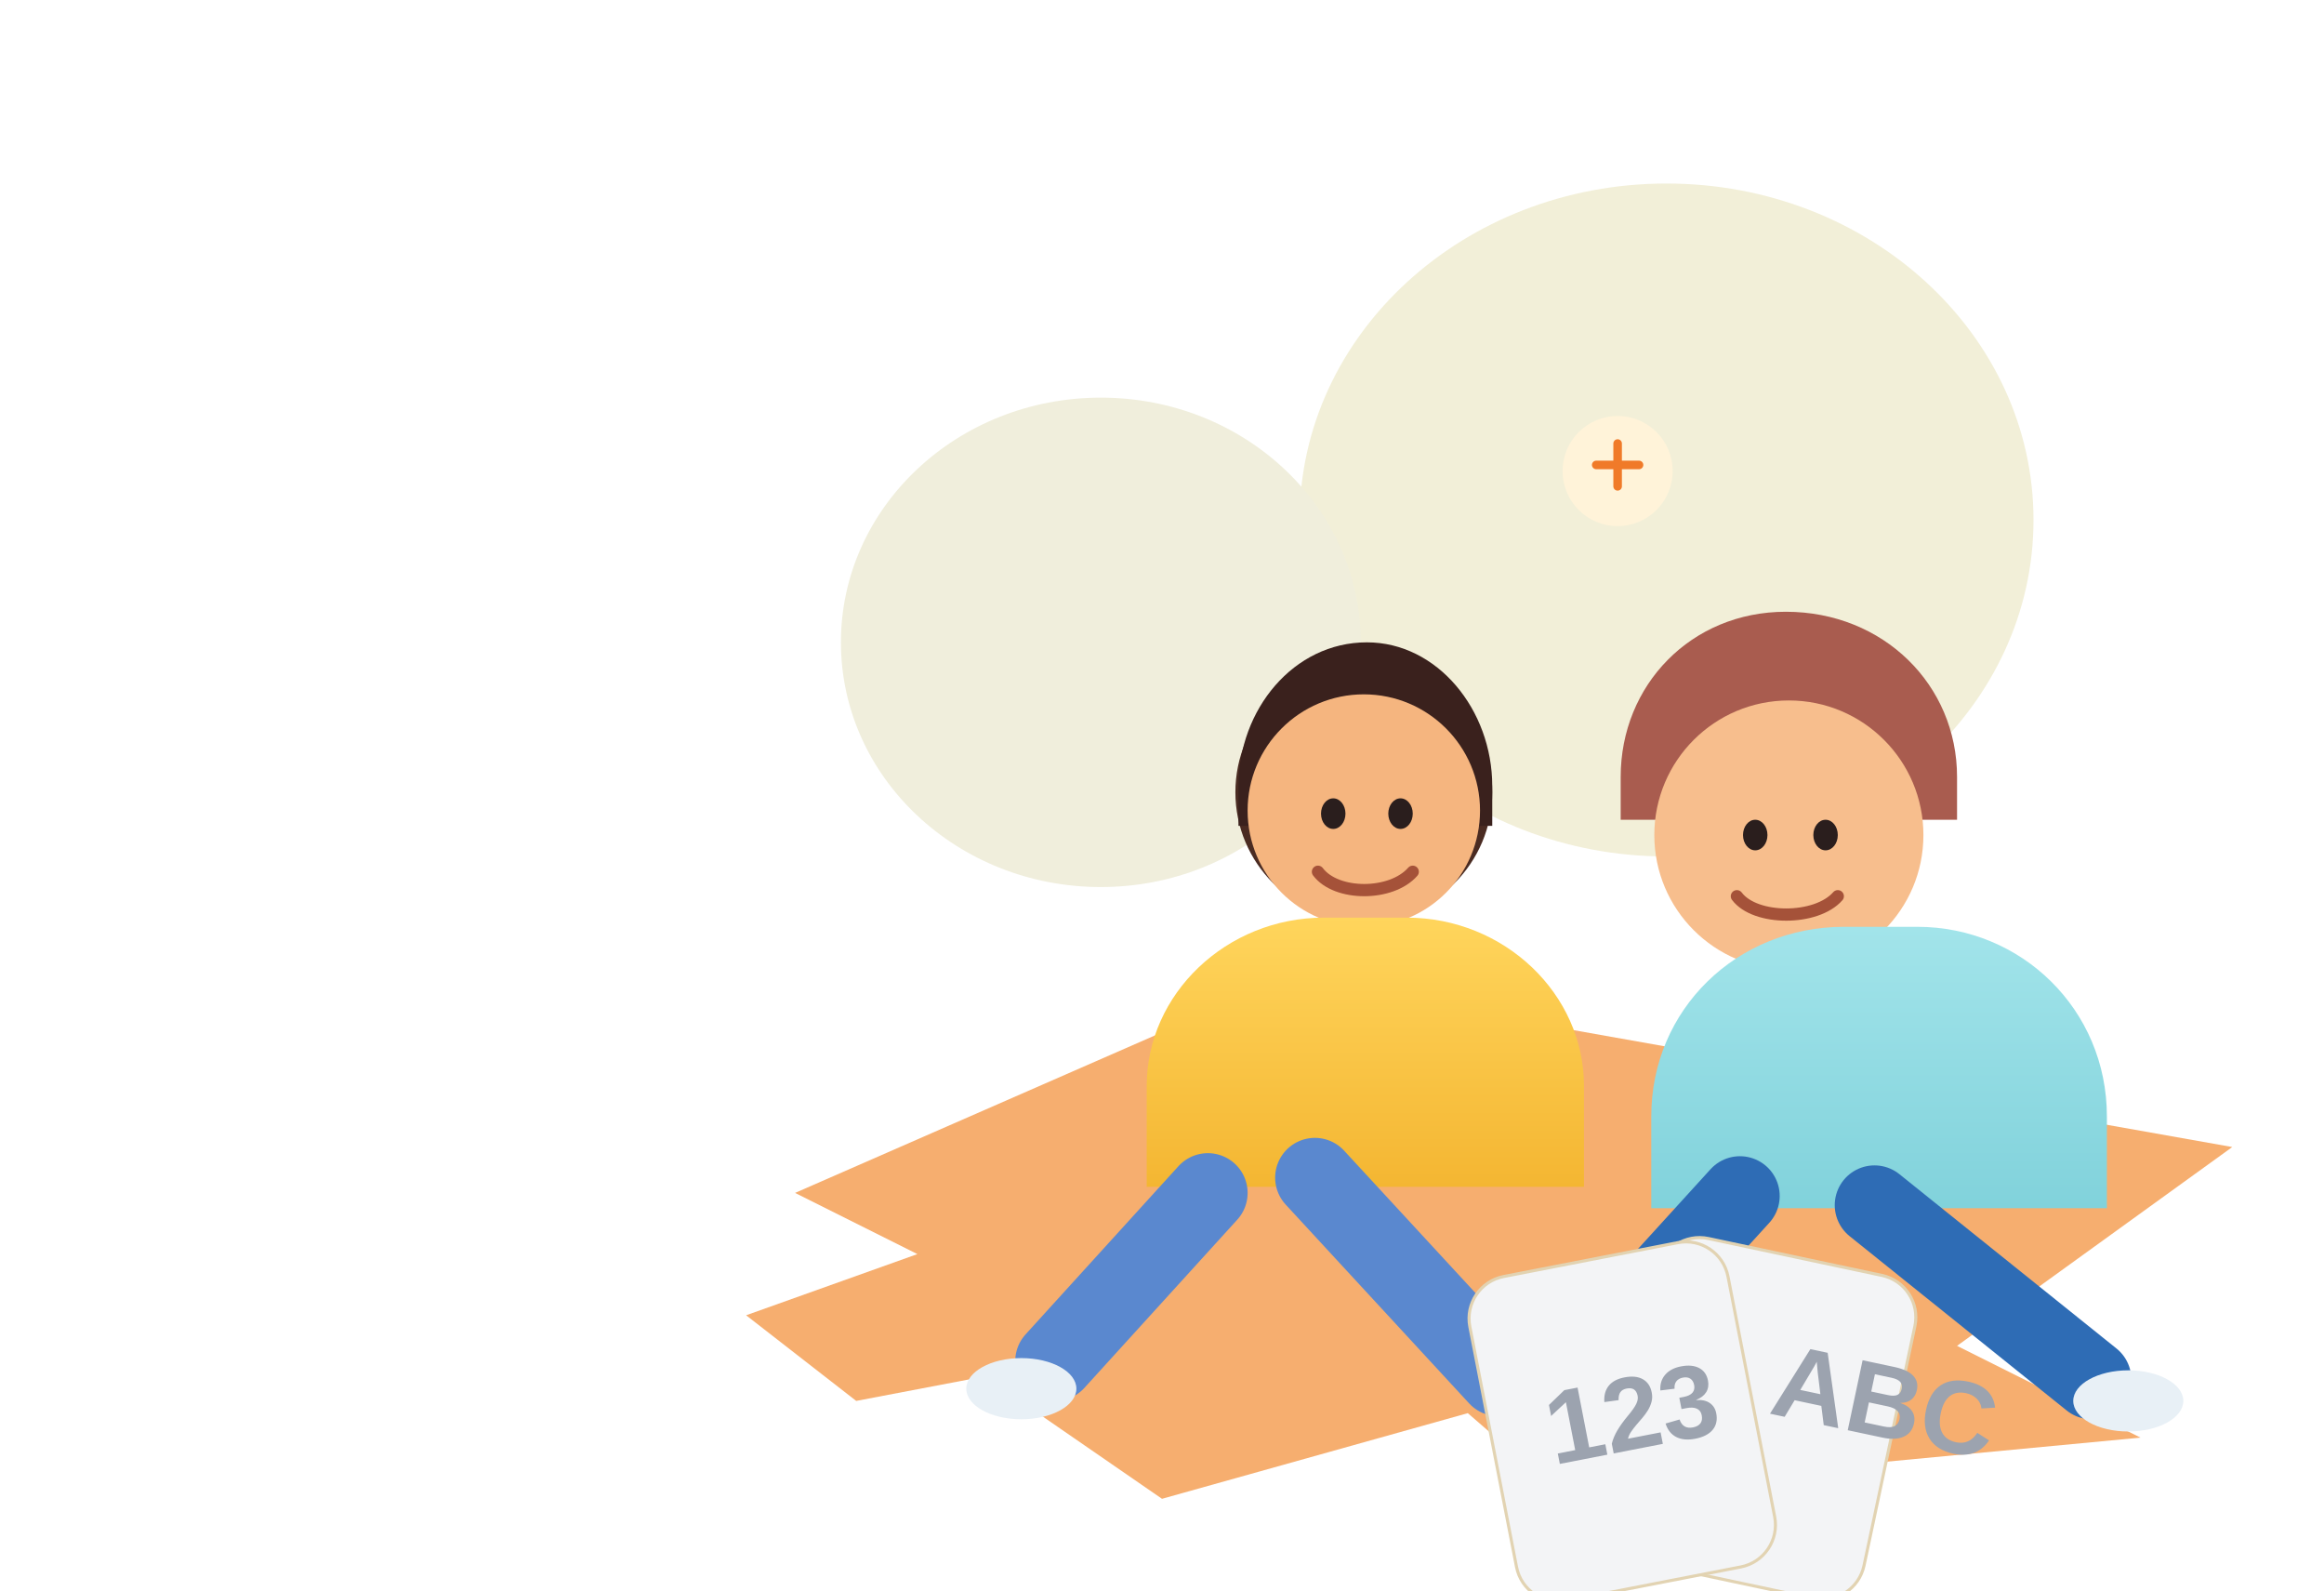
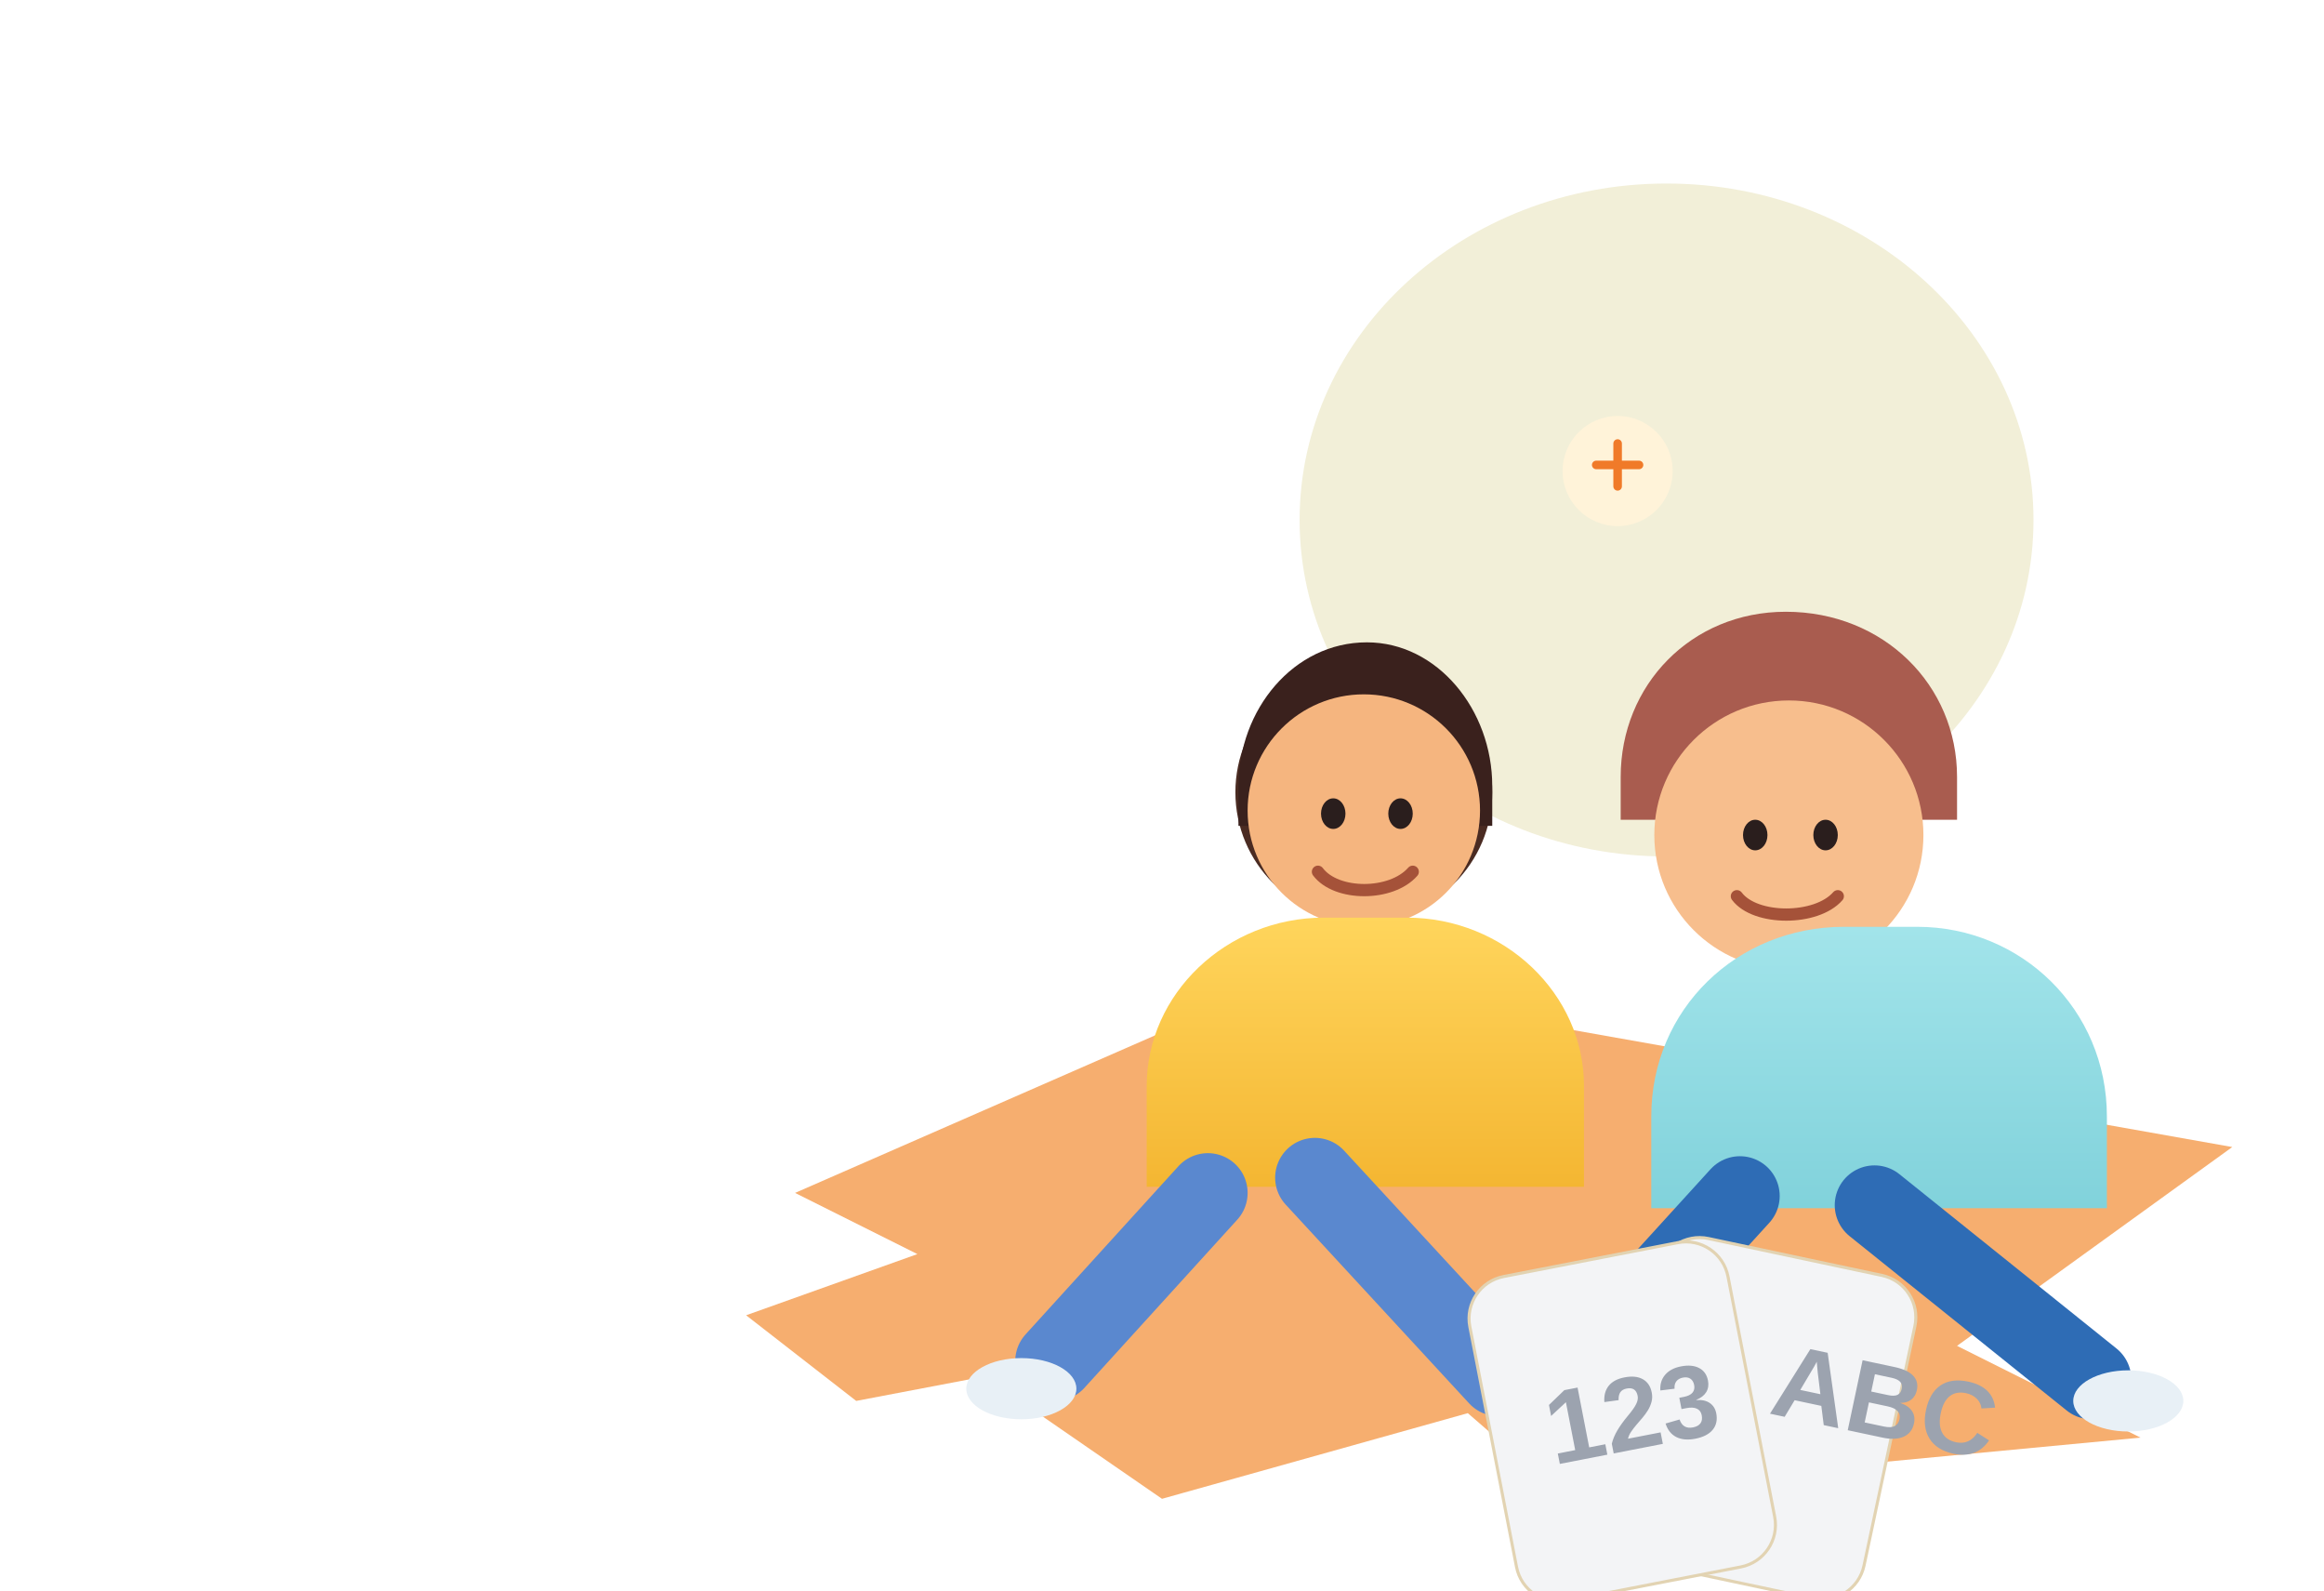
<svg xmlns="http://www.w3.org/2000/svg" width="760" height="520" viewBox="0 0 760 520" fill="none">
  <defs>
    <linearGradient id="shirtBoy" x1="0" y1="0" x2="0" y2="1">
      <stop offset="0" stop-color="#FFD55C" />
      <stop offset="1" stop-color="#F4B632" />
    </linearGradient>
    <linearGradient id="shirtGirl" x1="0" y1="0" x2="0" y2="1">
      <stop offset="0" stop-color="#A2E4EA" />
      <stop offset="1" stop-color="#81D2DB" />
    </linearGradient>
  </defs>
  <ellipse cx="545" cy="170" rx="120" ry="110" fill="#F2EFD8" />
-   <ellipse cx="360" cy="210" rx="85" ry="80" fill="#F0EEDC" />
  <path d="M260 390L420 320L730 375L640 440L700 470L510 488L480 462L380 490L322 450L280 458L244 430L300 410L260 390Z" fill="#F6AE6F" />
  <ellipse cx="446" cy="259" rx="42" ry="42" fill="#4A2B22" />
  <path d="M405 257C405 232 423 210 447 210C470 210 488 232 488 257V270H405V257Z" fill="#3A211D" />
  <circle cx="446" cy="265" r="38" fill="#F5B57F" />
  <ellipse cx="436" cy="266" rx="4" ry="5" fill="#2A1E1D" />
  <ellipse cx="458" cy="266" rx="4" ry="5" fill="#2A1E1D" />
  <path d="M431 285C437 293 455 293 462 285" stroke="#A55239" stroke-width="4" stroke-linecap="round" />
  <path d="M375 355C375 325 401 300 433 300H460C492 300 518 325 518 355V388H375V355Z" fill="url(#shirtBoy)" />
  <path d="M430 385L490 450" stroke="#5A88CF" stroke-width="26" stroke-linecap="round" />
  <path d="M395 390L345 445" stroke="#5A88CF" stroke-width="26" stroke-linecap="round" />
  <ellipse cx="509" cy="459" rx="18" ry="10" fill="#E8F0F6" />
  <ellipse cx="334" cy="454" rx="18" ry="10" fill="#E8F0F6" />
  <path d="M530 254C530 224 553 200 584 200C616 200 640 224 640 254V268H530V254Z" fill="#A95C4F" />
  <circle cx="585" cy="273" r="44" fill="#F7BE8D" />
  <ellipse cx="574" cy="273" rx="4" ry="5" fill="#2A1E1D" />
  <ellipse cx="597" cy="273" rx="4" ry="5" fill="#2A1E1D" />
  <path d="M568 293C574 301 594 301 601 293" stroke="#A55239" stroke-width="4" stroke-linecap="round" />
  <path d="M540 365C540 330 568 303 603 303H627C661 303 689 330 689 365V395H540V365Z" fill="url(#shirtGirl)" />
  <path d="M613 394L684 451" stroke="#2E6CB5" stroke-width="26" stroke-linecap="round" />
  <path d="M569 391L518 447" stroke="#2E6CB5" stroke-width="26" stroke-linecap="round" />
  <ellipse cx="696" cy="458" rx="18" ry="10" fill="#E8F0F6" />
  <ellipse cx="503" cy="452" rx="18" ry="10" fill="#E8F0F6" />
  <rect x="545" y="402" width="86" height="108" rx="14" transform="rotate(12 545 402)" fill="#F3F4F6" stroke="#E2D3B2" />
  <text x="578" y="462" transform="rotate(12 578 462)" fill="#9CA3AF" font-size="34" font-family="Arial" font-weight="700">ABC</text>
  <rect x="478" y="420" width="86" height="108" rx="14" transform="rotate(-11 478 420)" fill="#F3F4F6" stroke="#E2D3B2" />
  <text x="508" y="479" transform="rotate(-11 508 479)" fill="#9CA3AF" font-size="34" font-family="Arial" font-weight="700">123</text>
  <rect x="511" y="136" width="36" height="36" rx="18" fill="#FFF3D9" />
  <path d="M529 145V159" stroke="#F07A29" stroke-width="2.8" stroke-linecap="round" />
  <path d="M522 152H536" stroke="#F07A29" stroke-width="2.8" stroke-linecap="round" />
</svg>
